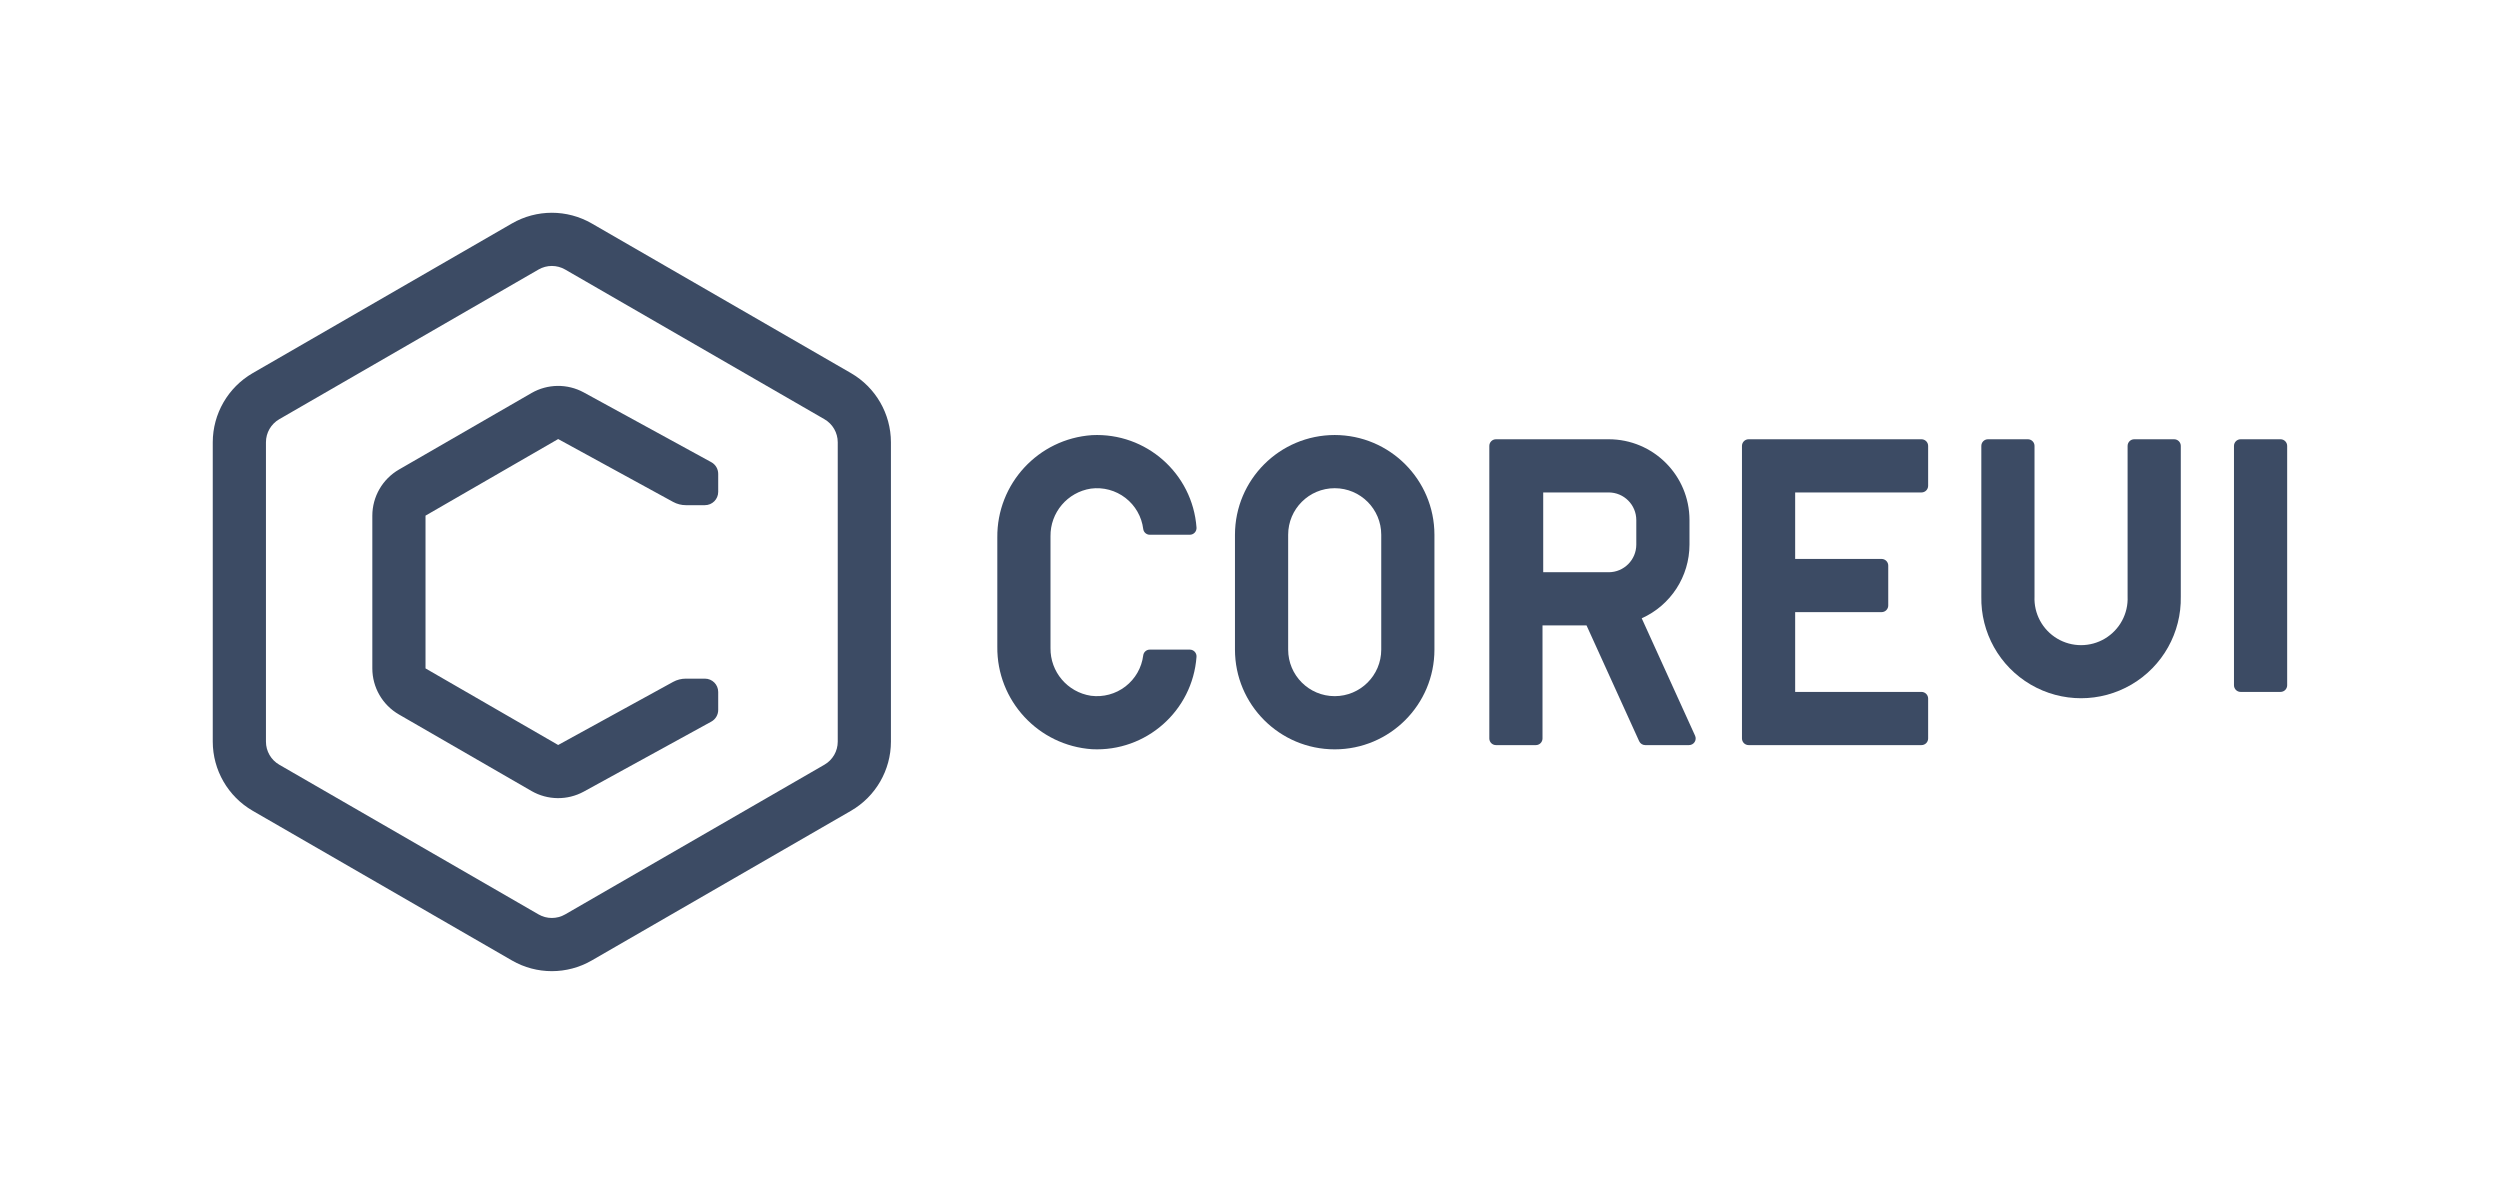
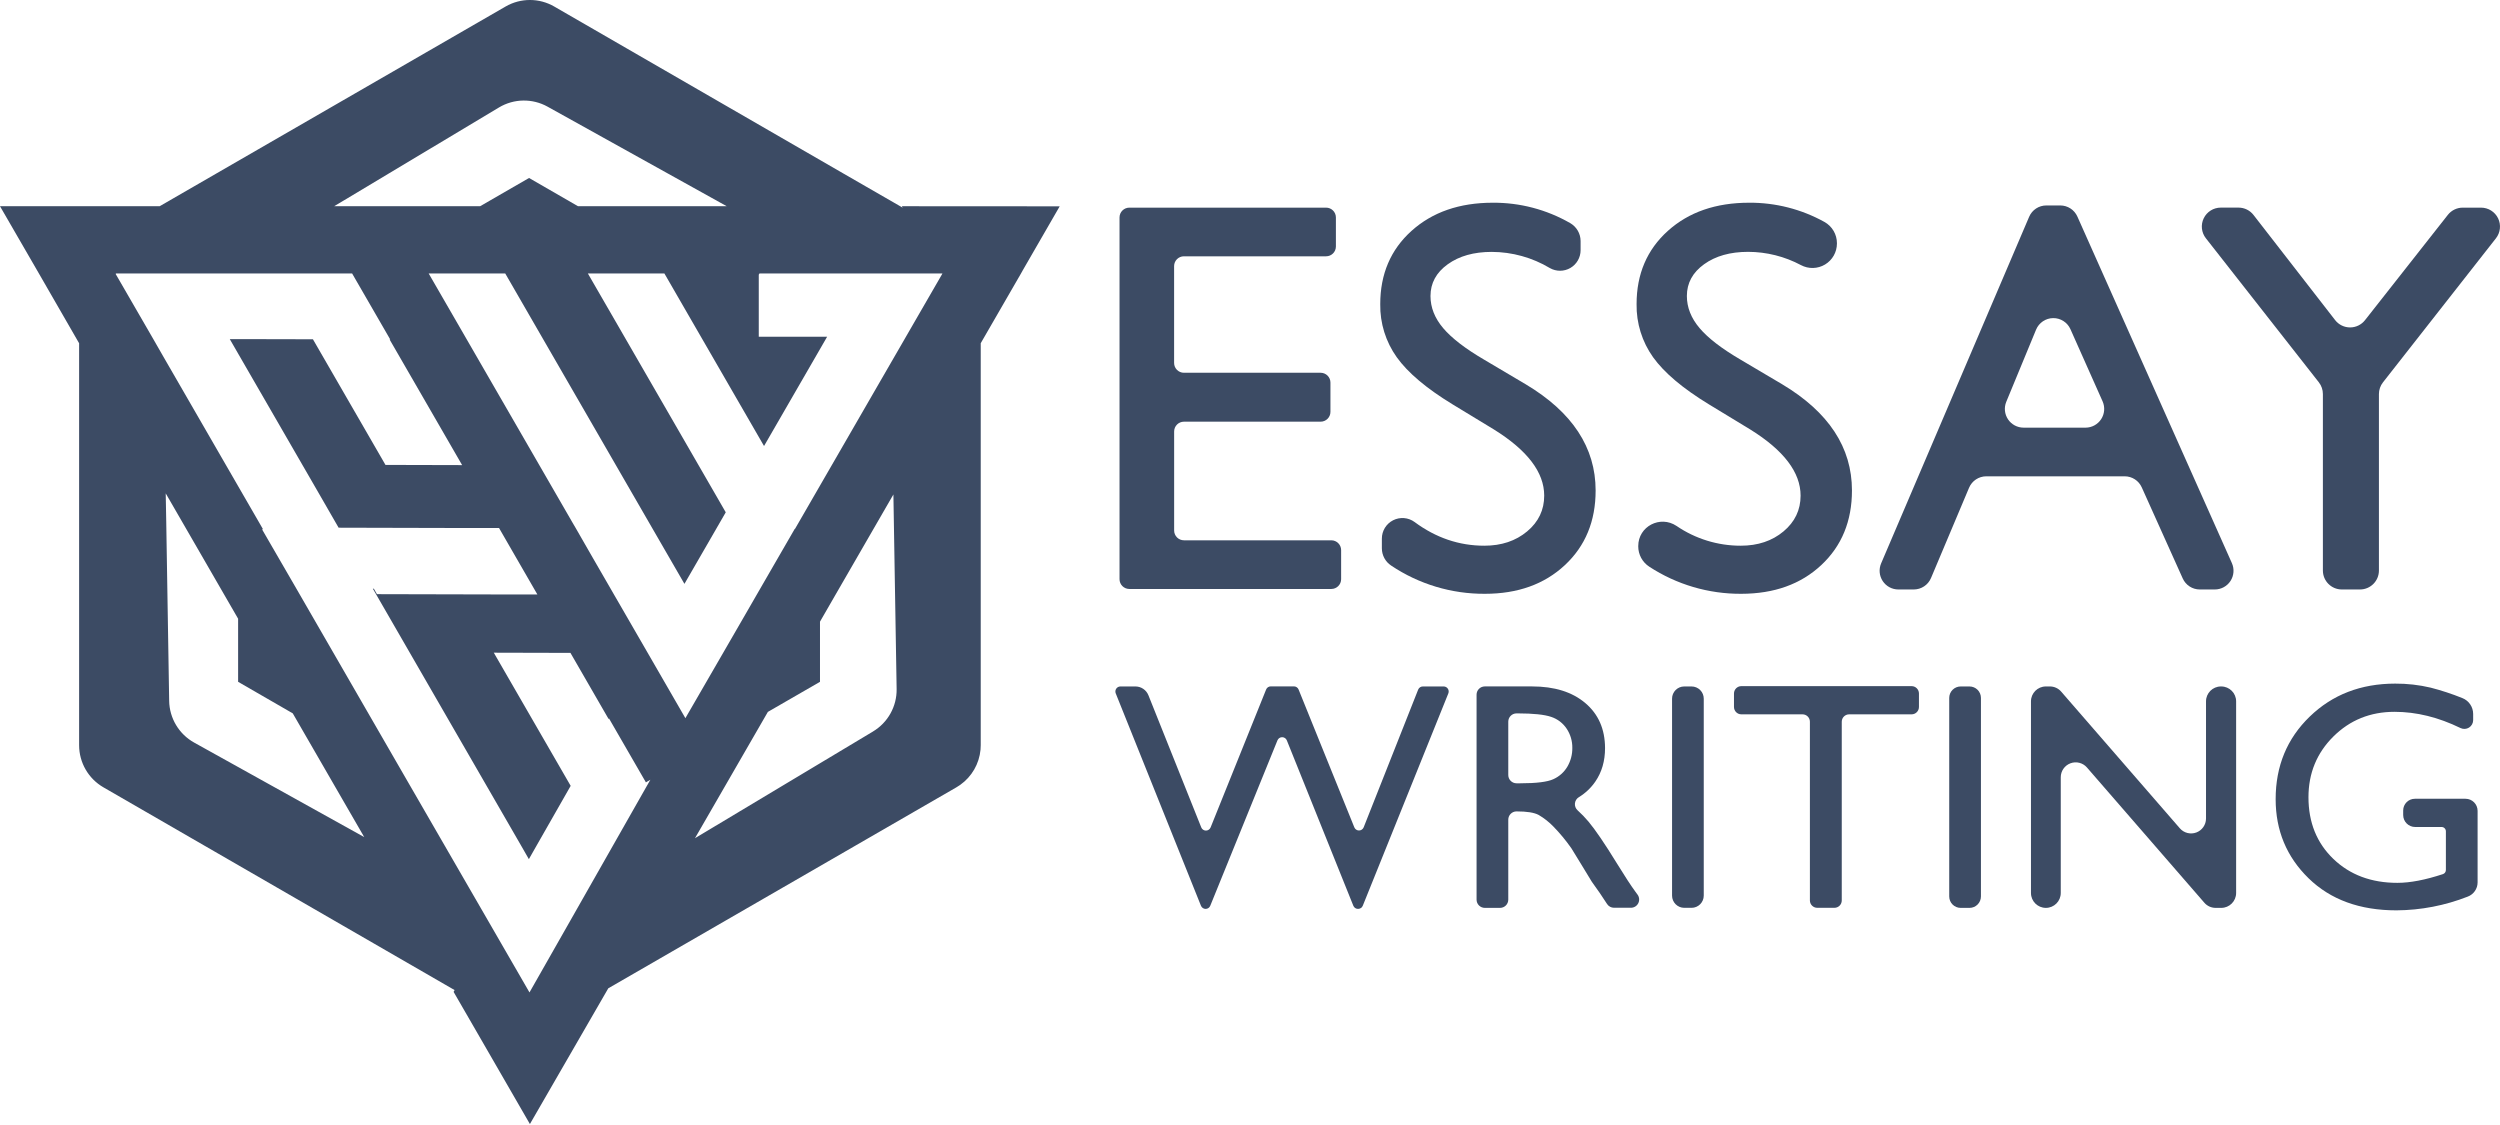
- <svg xmlns="http://www.w3.org/2000/svg" id="Warstwa_1" data-name="Warstwa 1" viewBox="0 0 376.011 178">
+ <svg xmlns="http://www.w3.org/2000/svg" id="Layer_1" data-name="Layer 1" viewBox="0 0 1549.05 696.48">
  <defs>
-     <style>
-       .cls-1 {
-         fill: #3c4b64;
-       }
-     </style>
+     <style>.cls-1{fill:#3c4b64;}</style>
  </defs>
-   <g>
-     <g>
-       <path class="cls-1" d="M128,56.124,89,33.608a12,12,0,0,0-12,0L38,56.124a12.034,12.034,0,0,0-6,10.392V111.55a12.033,12.033,0,0,0,6,10.392L77,144.459a12,12,0,0,0,12,0l39-22.517a12.033,12.033,0,0,0,6-10.392V66.517A12.034,12.034,0,0,0,128,56.124ZM126,111.55a4,4,0,0,1-2,3.464L85,137.531a4,4,0,0,1-4,0L42,115.014a4,4,0,0,1-2-3.464V66.517a4,4,0,0,1,2-3.464L81,40.536a4,4,0,0,1,4,0l39,22.517a4,4,0,0,1,2,3.464Z" />
-       <path class="cls-1" d="M106.022,102.071h-2.866a3.999,3.999,0,0,0-1.925.493L83.95,112.05,64,100.531V77.554L83.95,66.035l17.289,9.455a4,4,0,0,0,1.919.49h2.863a2,2,0,0,0,2-2V71.269a2,2,0,0,0-1.04-1.755L87.793,59.019a8.039,8.039,0,0,0-7.843.09L60,70.626A8.024,8.024,0,0,0,56,77.555v22.976a8,8,0,0,0,4,6.928l19.95,11.519a8.043,8.043,0,0,0,7.843.088l19.19-10.531a2,2,0,0,0,1.038-1.753v-2.71A2,2,0,0,0,106.022,102.071Z" />
-     </g>
-     <g>
-       <path class="cls-1" d="M200.745,65.428a15.017,15.017,0,0,0-15,14.999V97.705a15,15,0,1,0,30,0V80.428A15.017,15.017,0,0,0,200.745,65.428Zm7,32.277a7,7,0,1,1-14,0V80.428a7,7,0,0,1,14,0Z" />
-       <path class="cls-1" d="M164.079,73.488a7.01,7.01,0,0,1,7.868,6.075.989.989,0,0,0,.984.865h6.03a1.011,1.011,0,0,0,.999-1.097,15.018,15.018,0,0,0-15.716-13.884A15.288,15.288,0,0,0,150,80.864V97.27a15.288,15.288,0,0,0,14.244,15.416A15.018,15.018,0,0,0,179.96,98.802a1.011,1.011,0,0,0-.999-1.097h-6.03a.989.989,0,0,0-.984.865,7.01,7.01,0,0,1-7.868,6.076A7.164,7.164,0,0,1,158,97.461V80.672A7.164,7.164,0,0,1,164.079,73.488Z" />
-       <path class="cls-1" d="M246.922,92.994a12.158,12.158,0,0,0,7.184-11.077V78.216A12.149,12.149,0,0,0,241.957,66.067H225a1,1,0,0,0-1,1v44a1,1,0,0,0,1,1h6a1,1,0,0,0,1-1v-17h6.622l7.915,17.414a1,1,0,0,0,.91.586h6.591a1,1,0,0,0,.91-1.414Zm-.816-11.077a4.154,4.154,0,0,1-4.149,4.149h-9.851v-12h9.851a4.154,4.154,0,0,1,4.149,4.149Z" />
-       <path class="cls-1" d="M289,66.067H263a1,1,0,0,0-1,1v44a1,1,0,0,0,1,1h26a1,1,0,0,0,1-1v-6a1,1,0,0,0-1-1H270v-12h13a1,1,0,0,0,1-1v-6a1,1,0,0,0-1-1H270v-10h19a1,1,0,0,0,1-1v-6A1,1,0,0,0,289,66.067Z" />
-       <path class="cls-1" d="M327,66.067h-6a1,1,0,0,0-1,1V89.714a7.007,7.007,0,1,1-14,0V67.067a1,1,0,0,0-1-1h-6a1,1,0,0,0-1,1V89.714a15.003,15.003,0,1,0,30,0V67.067A1,1,0,0,0,327,66.067Z" />
-       <rect class="cls-1" x="336" y="66.067" width="8" height="38" rx="1" />
-     </g>
-   </g>
+   <path class="cls-1" d="M566.13,132.85l.52.91-1.57-.91-35-20.17L350.73,9.11a30.11,30.11,0,0,0-30.14,0L106.25,132.85H7.32L31,173.79,54.7,214.92l1.64,2.83V466.81a30.15,30.15,0,0,0,15.07,26.11L287.1,617.45l1.9,1.09-.62,1.11,23.81,41.23,23.47,40.67,48.56-84.1,72.75-42,35.58-20.54L531,532.71l68.92-39.79c.81-.47,1.61-1,2.36-1.52a30.15,30.15,0,0,0,12.59-21.8c.08-.92.13-1.85.13-2.79V217.75l.07-.14,2.21-3.83,0,0,22.65-39.22,1-1.8,0,0,23-39.85ZM316.49,71.66a30.1,30.1,0,0,1,30.13-.49l111,61.68H365.46l-30.33-17.5-30.32,17.5H214.38ZM127.63,465.19a30.13,30.13,0,0,1-15.49-25.86L111,369.55l-.67-41.07L110,310.77l10.24,17.73L144,369.64l10.86,18.8v39.1l33.86,19.54L233,523.75Zm281.61,24.88-.23.42-.53.94-.23.39-17.76,31.26-25.66,45.16-5.91,10.4L335.4,620l-23.81-41.25L301.91,562l-43-74.44-68-117.85L169.65,333h.63l-2.5-4.35-12.89-22.32-46.22-80.06L102.21,215,79,174.85h.18l-.18-.32H225.51l1.77,3.08,21.83,37.8h-.39l3.65,6.32,41.3,71.53h-.1l-47.4-.12-41.3-71.52-3.65-6.33-39.05-.09-12.47,0,5.19,9,49.45,85.63,10.94,19,1.85,3.21,77.53.2,9.08,0,12.8,0,10.95,19,10.94,18.95,1.86,3.22-12.8,0-9.08,0-77.53-.19L239,369.88h-.64l1.87,3.22,45,78,44.79,77.6h0l5,8.72,4.89-8.61L360.92,492l-47.64-82.51,45.94.12h1.56l23.66,41,.22-.39,22.87,39.61,2.58-1.5h0l.2-.11Zm139-31.74-4.79,2.87-12.55,7.52-65.44,39.22-27.52,16.5,18.52-32.09,26.65-46.18,32.29-18.63V390.27L524.2,375l36.69-63.55,2,120.54A30.11,30.11,0,0,1,548.22,458.33Zm42.51-282.86-22.1,38.27-1.61,2.8-7.47,12.92L515.38,306l-10.24,17.73-5.27,9.13-.08-.15-6.16,10.67-12.29,21.28-5.27,9.13-6.15,10.67L455.74,409,432,450.06l0,0-24.3-42.1-17.91-31-2.07-3.57-1.85-3.22-10.95-18.95L364,332.2,362.12,329,296.55,215.41l-23.61-40.88h47.44l23.66,41L409.61,329.1l21.8,37.74,14.18-24.54,6.15-10.66,5.27-9.13-3.34-5.79-1.85-3.21L386.25,199.93l-14.67-25.4H419l14.73,25.52,47,81.38,34.65-60,4.46-7.73-14.37,0h-3l-25,0V175.26l.42-.73H591.27Z" transform="translate(-7.32 -5.07)" />
+   <path class="cls-1" d="M707.05,133.73H829a6.08,6.08,0,0,1,6.07,6.08v18a6.07,6.07,0,0,1-6.07,6.07h-88.1a6.08,6.08,0,0,0-6.08,6.08v60a6.08,6.08,0,0,0,6.08,6.08h84.71a6.08,6.08,0,0,1,6.08,6.08v18.15a6.08,6.08,0,0,1-6.08,6.08H740.92a6.08,6.08,0,0,0-6.08,6.08v61.34a6.08,6.08,0,0,0,6.08,6.08h91.31a6.08,6.08,0,0,1,6.08,6.08v18a6.08,6.08,0,0,1-6.08,6.08H707.05A6.08,6.08,0,0,1,701,363.9V139.81A6.08,6.08,0,0,1,707.05,133.73Z" transform="translate(-7.32 -5.07)" />
+   <path class="cls-1" d="M933,271.19l-25.74-15.64q-24.22-14.79-34.46-29.1a55.08,55.08,0,0,1-10.25-32.94q0-27.94,19.39-45.39t50.38-17.44a94.9,94.9,0,0,1,47.83,12.58,12.86,12.86,0,0,1,6.54,11.14v5.67a12.74,12.74,0,0,1-19.07,11.08,70.62,70.62,0,0,0-36-10q-16.61,0-27.27,7.68t-10.67,19.65q0,10.63,7.86,19.91t25.28,19.48l25.86,15.31Q996,269.05,996,309q0,28.46-19.05,46.23T927.39,373a103.26,103.26,0,0,1-58.08-17.49,12.81,12.81,0,0,1-5.76-10.68v-6a12.74,12.74,0,0,1,20.27-10.31q19.8,14.68,43.23,14.68,15.91,0,26.51-8.86t10.58-22.19Q964.14,290.57,933,271.19Z" transform="translate(-7.32 -5.07)" />
+   <path class="cls-1" d="M1091.83,271.19l-25.74-15.64q-24.21-14.79-34.46-29.1a55.14,55.14,0,0,1-10.25-32.94q0-27.94,19.39-45.39t50.39-17.44a94.87,94.87,0,0,1,46.6,11.9,15.07,15.07,0,0,1,7.76,13.22V156a15.16,15.16,0,0,1-22.27,13.35,69.88,69.88,0,0,0-32.77-8.23q-16.61,0-27.27,7.68t-10.67,19.65q0,10.63,7.86,19.91t25.28,19.48l25.87,15.31q43.28,25.86,43.28,65.82,0,28.46-19,46.23T1086.25,373a103.1,103.1,0,0,1-57-16.79,15,15,0,0,1-6.84-12.66v-.13c0-12.19,13.57-19.24,23.72-12.47a70.36,70.36,0,0,0,39.79,12.25q15.91,0,26.5-8.86T1123,312.17Q1123,290.57,1091.83,271.19Z" transform="translate(-7.32 -5.07)" />
+   <path class="cls-1" d="M1390.25,354,1294.5,139.25a11.59,11.59,0,0,0-10.59-6.88h-8.63a11.58,11.58,0,0,0-10.65,7L1172.9,354.17a11.6,11.6,0,0,0,10.66,16.15h9.57a11.6,11.6,0,0,0,10.68-7.09l23.58-55.94a11.6,11.6,0,0,1,10.68-7.09h85.75a11.59,11.59,0,0,1,10.57,6.84l25.39,56.44a11.58,11.58,0,0,0,10.57,6.84h9.31A11.6,11.6,0,0,0,1390.25,354Zm-90.71-83.95h-38.39a11.6,11.6,0,0,1-10.71-16l18.47-44.71a11.59,11.59,0,0,1,21.3-.29l19.92,44.71A11.6,11.6,0,0,1,1299.54,270.06Z" transform="translate(-7.32 -5.07)" />
+   <path class="cls-1" d="M1533.32,133.73h11.29a11.74,11.74,0,0,1,9.24,19l-70,89.26a11.76,11.76,0,0,0-2.5,7.25V358.58a11.74,11.74,0,0,1-11.74,11.74h-11.24a11.74,11.74,0,0,1-11.74-11.74V249.22a11.76,11.76,0,0,0-2.5-7.25l-70-89.26a11.74,11.74,0,0,1,9.23-19h11a11.74,11.74,0,0,1,9.27,4.54l50.58,65.16a11.74,11.74,0,0,0,18.5.06l51.36-65.28A11.75,11.75,0,0,1,1533.32,133.73Z" transform="translate(-7.32 -5.07)" />
+   <path class="cls-1" d="M889,430.41h12.84a3.13,3.13,0,0,1,2.9,4.29l-53,131.54a3.13,3.13,0,0,1-2.9,2h-.1a3.12,3.12,0,0,1-2.89-2L804.66,463.8a3.13,3.13,0,0,0-5.8,0L757.24,566.25a3.12,3.12,0,0,1-2.9,2h0a3.14,3.14,0,0,1-2.9-2L698.65,434.7a3.13,3.13,0,0,1,2.9-4.29h9.28a8.69,8.69,0,0,1,8.08,5.47l32.73,81.87a3.12,3.12,0,0,0,5.8,0l34.37-85.39a3.11,3.11,0,0,1,2.9-2h14.35a3.11,3.11,0,0,1,2.89,1.95l34.53,85.38a3.12,3.12,0,0,0,5.8,0l33.77-85.34A3.12,3.12,0,0,1,889,430.41Z" transform="translate(-7.32 -5.07)" />
+   <path class="cls-1" d="M922.23,562.5v-127a5.11,5.11,0,0,1,5.11-5.11h29.27q20.82,0,33,10.31t12.23,27.89q0,12-6,20.73A33.54,33.54,0,0,1,985.63,499a5.1,5.1,0,0,0-.82,8.14,71.42,71.42,0,0,1,6.76,7q6.28,7.47,17.68,26,7.17,11.68,11.49,17.58l1.23,1.67a5.11,5.11,0,0,1-4.11,8.15h-10.48a5.09,5.09,0,0,1-4.26-2.29l-4.47-6.75c-.2-.33-.59-.88-1.18-1.67l-3.72-5.26-.2-.3-6-9.87-6.46-10.54-.23-.34a107,107,0,0,0-11-13.28,42.69,42.69,0,0,0-9.15-7.21q-4.08-2.21-13.71-2.2h0a5.11,5.11,0,0,0-5.12,5.11V562.5a5.11,5.11,0,0,1-5.11,5.11h-9.42A5.11,5.11,0,0,1,922.23,562.5Zm25.54-115.4H947a5.12,5.12,0,0,0-5.12,5.12V485.3a5.12,5.12,0,0,0,5.12,5.12h2.35q14.92,0,20.48-2.56a19.2,19.2,0,0,0,8.64-7.71,22.39,22.39,0,0,0,3.09-11.73,20.9,20.9,0,0,0-3.44-11.74,18.43,18.43,0,0,0-9.67-7.42Q962.2,447.12,947.77,447.1Z" transform="translate(-7.32 -5.07)" />
+   <path class="cls-1" d="M1050.91,430.41h4.48A7.57,7.57,0,0,1,1063,438V560a7.58,7.58,0,0,1-7.58,7.58h-4.48a7.58,7.58,0,0,1-7.58-7.58V438A7.57,7.57,0,0,1,1050.91,430.41Z" transform="translate(-7.32 -5.07)" />
+   <path class="cls-1" d="M1086.3,430.21h105.47a4.57,4.57,0,0,1,4.57,4.57v8.34a4.56,4.56,0,0,1-4.57,4.57h-38.69a4.58,4.58,0,0,0-4.57,4.57V563a4.56,4.56,0,0,1-4.57,4.57h-10.6a4.57,4.57,0,0,1-4.57-4.57V452.26a4.57,4.57,0,0,0-4.57-4.57h-37.9a4.57,4.57,0,0,1-4.57-4.57v-8.34A4.58,4.58,0,0,1,1086.3,430.21Z" transform="translate(-7.32 -5.07)" />
+   <path class="cls-1" d="M1222.21,430.41h5.43a7.11,7.11,0,0,1,7.11,7.1v123a7.11,7.11,0,0,1-7.11,7.11h-5.43a7.11,7.11,0,0,1-7.11-7.11v-123A7.1,7.1,0,0,1,1222.21,430.41Z" transform="translate(-7.32 -5.07)" />
+   <path class="cls-1" d="M1383.44,430.41h.2a9.23,9.23,0,0,1,9.23,9.23V558.38a9.23,9.23,0,0,1-9.23,9.23h-3.45a9.21,9.21,0,0,1-7-3.18l-72.77-83.82a9.24,9.24,0,0,0-16.21,6.05v71.72a9.23,9.23,0,0,1-9.23,9.23h0a9.23,9.23,0,0,1-9.23-9.23V439.64a9.23,9.23,0,0,1,9.23-9.23h2.47a9.21,9.21,0,0,1,7,3.18L1358,518.31a9.24,9.24,0,0,0,16.21-6V439.64A9.23,9.23,0,0,1,1383.44,430.41Z" transform="translate(-7.32 -5.07)" />
+   <path class="cls-1" d="M1503.64,500H1535a7.49,7.49,0,0,1,7.49,7.49v44.34a9.43,9.43,0,0,1-6.1,8.8,122.84,122.84,0,0,1-44.19,8.51q-34.08,0-54.46-19.89t-20.38-49q0-30.75,21.12-51.17t52.94-20.43a93.81,93.81,0,0,1,22,2.5,157.09,157.09,0,0,1,19.59,6.45,10.57,10.57,0,0,1,6.73,9.83v3.83a5.46,5.46,0,0,1-7.84,4.92q-20.58-10.05-40.88-10.05-22.49,0-37.91,15.32t-15.42,37.62q0,23.37,15.42,38.2t39.68,14.83q11.79,0,28.19-5.4h0a2.66,2.66,0,0,0,1.86-2.54v-24a2.67,2.67,0,0,0-2.67-2.67H1503.8a7.42,7.42,0,0,1-7.42-7.41v-2.82A7.26,7.26,0,0,1,1503.64,500Z" transform="translate(-7.32 -5.07)" />
</svg>
